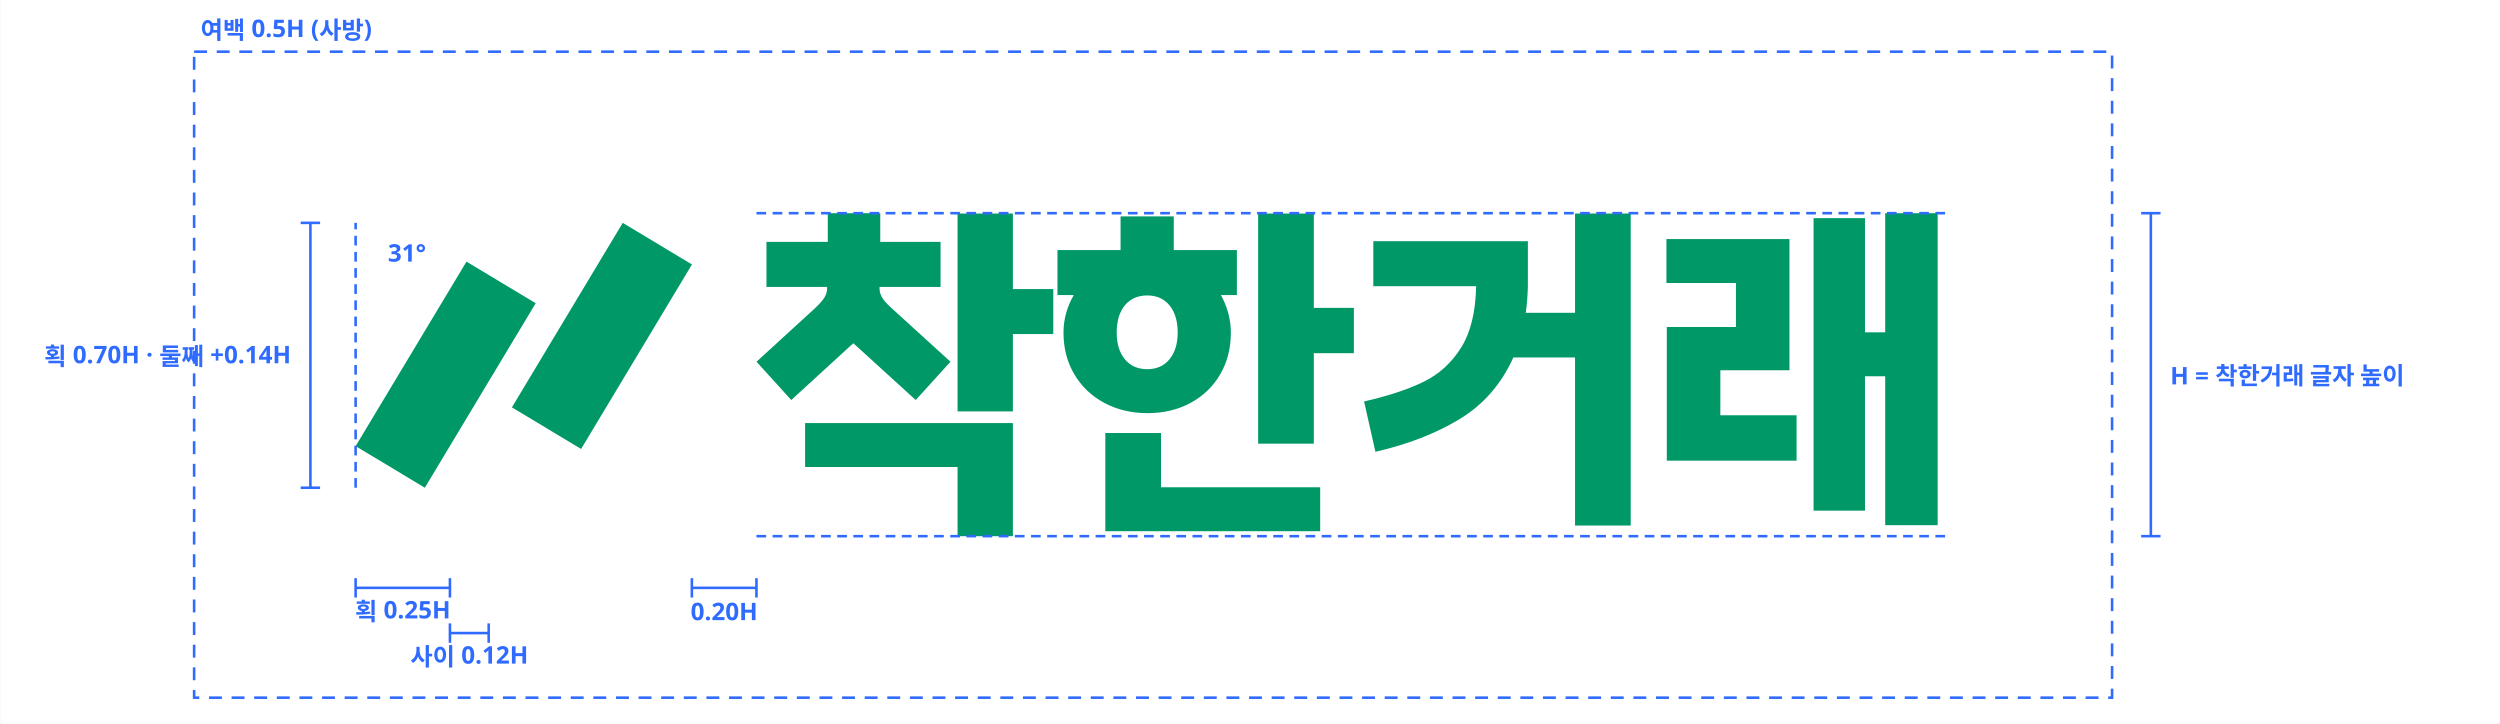
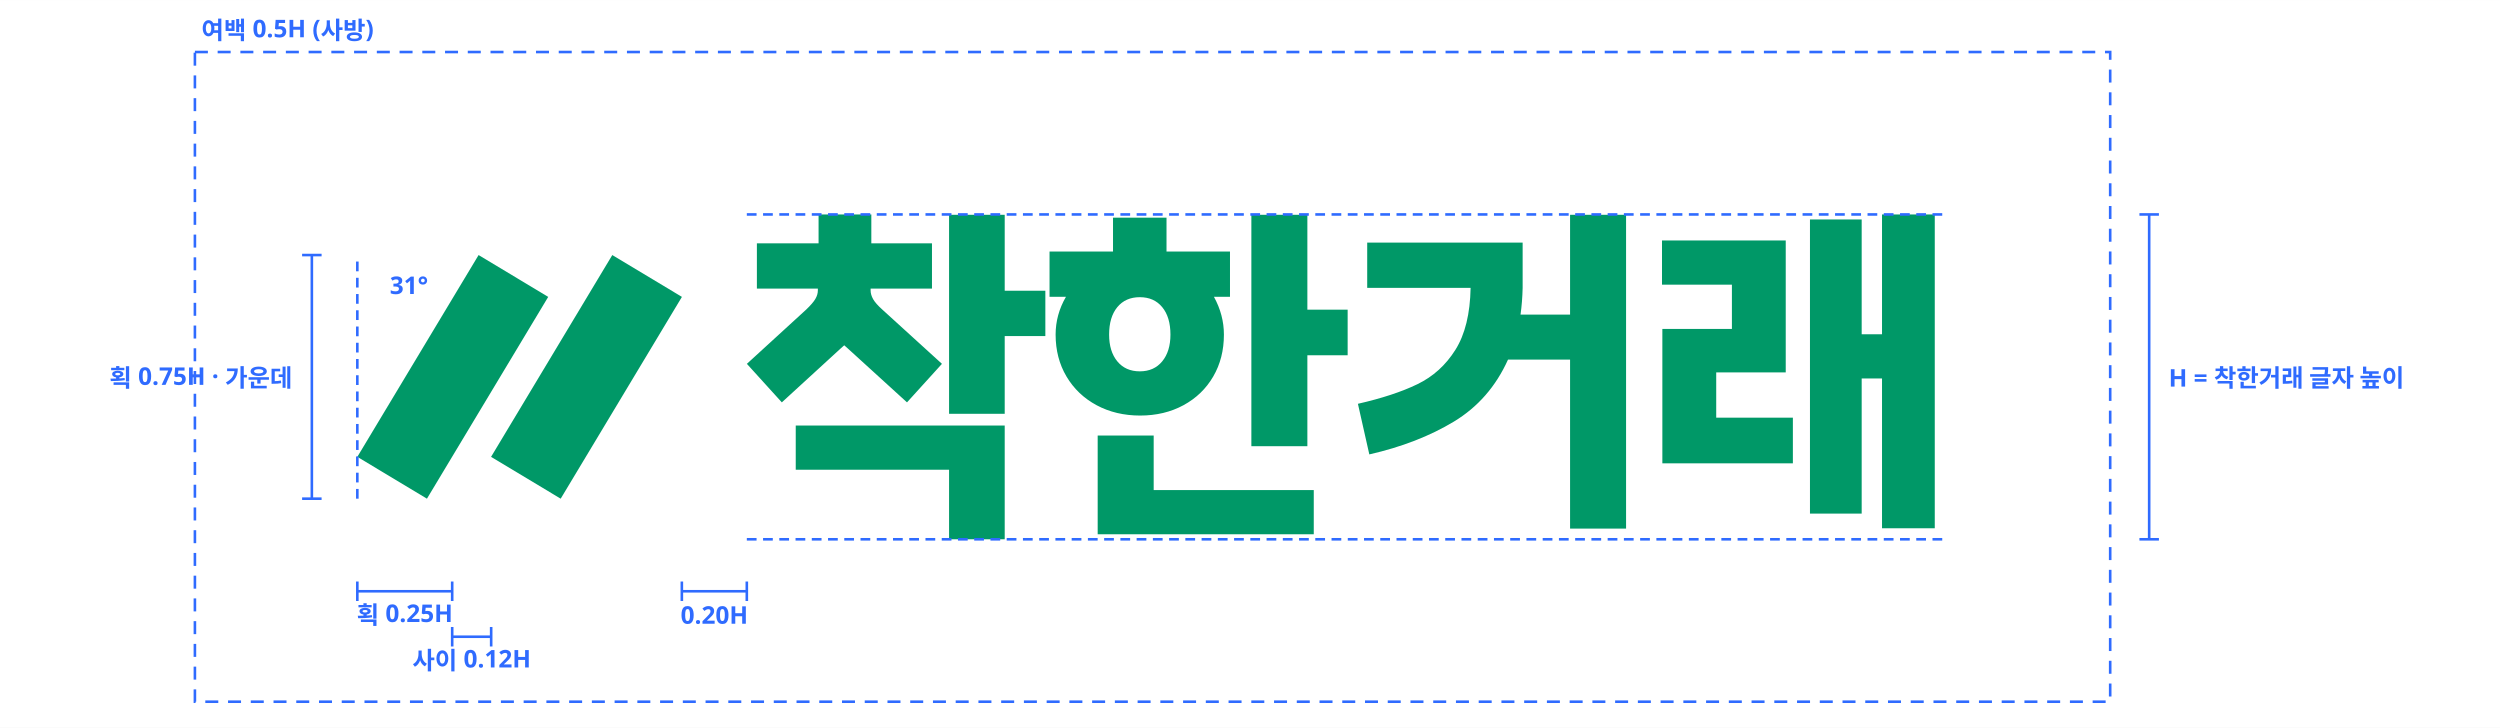
- <svg xmlns="http://www.w3.org/2000/svg" viewBox="-110.0 -66.0 773.8 224.0" width="1548" height="448">
-   <rect x="-110.0" y="-66.0" width="773.8" height="224.0" fill="#fff" />
+ <svg xmlns="http://www.w3.org/2000/svg" viewBox="-110.0 -66.0 769.6 224.0" width="1539" height="448">
+   <rect x="-110.0" y="-66.0" width="769.6" height="224.0" fill="#fff" />
  <g fill="#009867">
-     <path d="M0.00 72.12 L21.43 85.00 L55.75 27.88 L34.32 15.00 Z" />
-     <path d="M48.38 60.12 L69.81 73.00 L104.13 15.88 L82.70 3.00 Z" />
+     <path d="M0.00 74.62 L21.43 87.50 L58.76 25.38 L37.33 12.50 Z" />
+     <path d="M41.17 74.62 L62.60 87.50 L99.92 25.38 L78.49 12.50 Z" />
  </g>
-   <path fill="#009867" transform="translate(121.60 90.01)" d="M81.89 -89.9V-66.52H94.4V-52.58H81.89V-28.65H64.76V-89.9ZM81.89 -25.03V9.99H64.76V-11.42H17.56V-25.03ZM2.52 -44.02 20.75 -60.7Q22.83 -62.68 23.6 -64Q24.37 -65.31 24.37 -66.63V-67.18H5.6V-81.12H24.59V-90.01H40.83V-81.12H59.5V-67.18H40.61V-66.63Q40.61 -65.31 41.38 -63.94Q42.15 -62.57 44.24 -60.7L62.57 -44.02L51.81 -32.16L33.48 -48.85L32.49 -49.73L31.5 -48.85L13.28 -32.16ZM175.06 -89.9V-60.7H187.46V-46.65H175.06V-18.66H157.82V-89.9ZM127.75 -21.95V-5.16H177.03V8.45H110.51V-21.95ZM151.24 -64.65H146.3Q149.37 -59.06 149.37 -53.02Q149.37 -45.77 146.08 -40.12Q142.79 -34.47 136.91 -31.28Q131.04 -28.1 123.58 -28.1Q116.11 -28.1 110.18 -31.28Q104.26 -34.47 100.91 -40.12Q97.56 -45.77 97.56 -53.02Q97.56 -59.17 100.74 -64.65H95.69V-78.59H115.23V-89.02H131.7V-78.59H151.24ZM123.47 -41.71Q127.86 -41.71 130.38 -44.79Q132.91 -47.86 132.91 -53.02Q132.91 -58.4 130.38 -61.47Q127.86 -64.54 123.47 -64.54Q119.08 -64.54 116.55 -61.47Q114.03 -58.4 114.03 -53.02Q114.03 -47.86 116.55 -44.79Q119.08 -41.71 123.47 -41.71ZM255.93 -45.33H236.83Q231.24 -32.93 220.15 -26.23Q209.06 -19.54 194.13 -16.14L190.62 -31.72Q201.71 -34.25 208.95 -37.76Q216.2 -41.27 220.64 -48.35Q225.09 -55.43 225.31 -67.4H193.48V-81.34H241.33V-67.4Q241.23 -63.12 240.68 -59.17H255.93V-89.9H273.17V6.7H255.93ZM368.2 -90.01V6.59H351.96V-39.52H345.7V2.09H329.78V-88.47H345.7V-53.13H351.96V-90.01ZM322.32 -82V-41.38H300.92V-27.44H324.52V-13.39H284.34V-54.77H305.75V-68.39H284.23V-82Z" />
-   <rect x="-50.0" y="-50.0" width="593.8" height="200.0" fill="none" stroke="#2F6BFF" stroke-width=".8" stroke-dasharray="4 3" />
+   <path fill="#009867" transform="translate(117.40 90.01)" d="M81.89 -89.9V-66.52H94.4V-52.58H81.89V-28.65H64.76V-89.9ZM81.89 -25.03V9.99H64.76V-11.42H17.56V-25.03ZM2.52 -44.02 20.75 -60.7Q22.83 -62.68 23.6 -64Q24.37 -65.31 24.37 -66.63V-67.18H5.6V-81.12H24.59V-90.01H40.83V-81.12H59.5V-67.18H40.61V-66.63Q40.61 -65.31 41.38 -63.94Q42.15 -62.57 44.24 -60.7L62.57 -44.02L51.81 -32.16L33.48 -48.85L32.49 -49.73L31.5 -48.85L13.28 -32.16ZM175.06 -89.9V-60.7H187.46V-46.65H175.06V-18.66H157.82V-89.9ZM127.75 -21.95V-5.16H177.03V8.45H110.51V-21.95ZM151.24 -64.65H146.3Q149.37 -59.06 149.37 -53.02Q149.37 -45.77 146.08 -40.12Q142.79 -34.47 136.91 -31.28Q131.04 -28.1 123.58 -28.1Q116.11 -28.1 110.18 -31.28Q104.26 -34.47 100.91 -40.12Q97.56 -45.77 97.56 -53.02Q97.56 -59.17 100.74 -64.65H95.69V-78.59H115.23V-89.02H131.7V-78.59H151.24ZM123.47 -41.71Q127.86 -41.71 130.38 -44.79Q132.91 -47.86 132.91 -53.02Q132.91 -58.4 130.38 -61.47Q127.86 -64.54 123.47 -64.54Q119.08 -64.54 116.55 -61.47Q114.03 -58.4 114.03 -53.02Q114.03 -47.86 116.55 -44.79Q119.08 -41.71 123.47 -41.71ZM255.93 -45.33H236.83Q231.24 -32.93 220.15 -26.23Q209.06 -19.54 194.13 -16.14L190.62 -31.72Q201.71 -34.25 208.95 -37.76Q216.2 -41.27 220.64 -48.35Q225.09 -55.43 225.31 -67.4H193.48V-81.34H241.33V-67.4Q241.23 -63.12 240.68 -59.17H255.93V-89.9H273.17V6.7H255.93ZM368.2 -90.01V6.59H351.96V-39.52H345.7V2.09H329.78V-88.47H345.7V-53.13H351.96V-90.01ZM322.32 -82V-41.38H300.92V-27.44H324.52V-13.39H284.34V-54.77H305.75V-68.39H284.23V-82Z" />
+   <rect x="-50.0" y="-50.0" width="589.6" height="200.0" fill="none" stroke="#2F6BFF" stroke-width=".8" stroke-dasharray="4 3" />
  <text x="-48.0" y="-54.0" text-anchor="start" font-size="7.5" fill="#2F6BFF" font-family="Pretendard,Malgun Gothic,sans-serif" font-weight="700">여백 0.5H (사방)</text>
-   <line x1="124.1" y1="0.0" x2="493.8" y2="0.0" stroke="#2F6BFF" stroke-width=".8" stroke-dasharray="3 2" />
-   <line x1="124.1" y1="100.0" x2="493.8" y2="100.0" stroke="#2F6BFF" stroke-width=".8" stroke-dasharray="3 2" />
-   <line x1="555.8" y1="0.0" x2="555.8" y2="100.0" stroke="#2F6BFF" stroke-width=".8" />
-   <line x1="552.8" y1="0.0" x2="558.8" y2="0.0" stroke="#2F6BFF" stroke-width=".8" />
-   <line x1="552.8" y1="100.0" x2="558.8" y2="100.0" stroke="#2F6BFF" stroke-width=".8" />
-   <text x="561.8" y="53.0" text-anchor="start" font-size="7.5" fill="#2F6BFF" font-family="Pretendard,Malgun Gothic,sans-serif" font-weight="700">H = 착한거래 글자 높이</text>
-   <line x1="-14.0" y1="3.0" x2="-14.0" y2="85.0" stroke="#2F6BFF" stroke-width=".8" />
-   <line x1="-17.0" y1="3.0" x2="-11.0" y2="3.0" stroke="#2F6BFF" stroke-width=".8" />
-   <line x1="-17.0" y1="85.0" x2="-11.0" y2="85.0" stroke="#2F6BFF" stroke-width=".8" />
-   <text x="-20.0" y="47.0" text-anchor="end" font-size="7.5" fill="#2F6BFF" font-family="Pretendard,Malgun Gothic,sans-serif" font-weight="700">획 0.70H · 둘째 +0.14H</text>
-   <line x1="104.1" y1="116.0" x2="124.1" y2="116.0" stroke="#2F6BFF" stroke-width=".8" />
-   <line x1="104.1" y1="113.0" x2="104.1" y2="119.0" stroke="#2F6BFF" stroke-width=".8" />
-   <line x1="124.1" y1="113.0" x2="124.1" y2="119.0" stroke="#2F6BFF" stroke-width=".8" />
-   <text x="114.1" y="126.0" text-anchor="middle" font-size="7.5" fill="#2F6BFF" font-family="Pretendard,Malgun Gothic,sans-serif" font-weight="700">0.20H</text>
+   <line x1="119.9" y1="0.0" x2="489.6" y2="0.0" stroke="#2F6BFF" stroke-width=".8" stroke-dasharray="3 2" />
+   <line x1="119.9" y1="100.0" x2="489.6" y2="100.0" stroke="#2F6BFF" stroke-width=".8" stroke-dasharray="3 2" />
+   <line x1="551.6" y1="0.0" x2="551.6" y2="100.0" stroke="#2F6BFF" stroke-width=".8" />
+   <line x1="548.6" y1="0.0" x2="554.6" y2="0.0" stroke="#2F6BFF" stroke-width=".8" />
+   <line x1="548.6" y1="100.0" x2="554.6" y2="100.0" stroke="#2F6BFF" stroke-width=".8" />
+   <text x="557.6" y="53.0" text-anchor="start" font-size="7.5" fill="#2F6BFF" font-family="Pretendard,Malgun Gothic,sans-serif" font-weight="700">H = 착한거래 글자 높이</text>
+   <line x1="-14.0" y1="12.5" x2="-14.0" y2="87.5" stroke="#2F6BFF" stroke-width=".8" />
+   <line x1="-17.0" y1="12.5" x2="-11.0" y2="12.5" stroke="#2F6BFF" stroke-width=".8" />
+   <line x1="-17.0" y1="87.5" x2="-11.0" y2="87.5" stroke="#2F6BFF" stroke-width=".8" />
+   <text x="-20.0" y="53.0" text-anchor="end" font-size="7.5" fill="#2F6BFF" font-family="Pretendard,Malgun Gothic,sans-serif" font-weight="700">획 0.75H · 가운데</text>
+   <line x1="99.9" y1="116.0" x2="119.9" y2="116.0" stroke="#2F6BFF" stroke-width=".8" />
+   <line x1="99.9" y1="113.0" x2="99.9" y2="119.0" stroke="#2F6BFF" stroke-width=".8" />
+   <line x1="119.9" y1="113.0" x2="119.9" y2="119.0" stroke="#2F6BFF" stroke-width=".8" />
+   <text x="109.9" y="126.0" text-anchor="middle" font-size="7.5" fill="#2F6BFF" font-family="Pretendard,Malgun Gothic,sans-serif" font-weight="700">0.20H</text>
  <line x1="0.0" y1="116.0" x2="29.2" y2="116.0" stroke="#2F6BFF" stroke-width=".8" />
  <line x1="0.0" y1="113.0" x2="0.0" y2="119.0" stroke="#2F6BFF" stroke-width=".8" />
  <line x1="29.2" y1="113.0" x2="29.2" y2="119.0" stroke="#2F6BFF" stroke-width=".8" />
  <text x="14.6" y="126.0" text-anchor="middle" font-size="7.5" fill="#2F6BFF" font-family="Pretendard,Malgun Gothic,sans-serif" font-weight="700">획 0.25H</text>
  <line x1="29.2" y1="130.0" x2="41.2" y2="130.0" stroke="#2F6BFF" stroke-width=".8" />
  <line x1="29.2" y1="127.0" x2="29.2" y2="133.0" stroke="#2F6BFF" stroke-width=".8" />
  <line x1="41.2" y1="127.0" x2="41.2" y2="133.0" stroke="#2F6BFF" stroke-width=".8" />
  <text x="35.2" y="140.0" text-anchor="middle" font-size="7.5" fill="#2F6BFF" font-family="Pretendard,Malgun Gothic,sans-serif" font-weight="700">사이 0.12H</text>
-   <line x1="0.0" y1="85.0" x2="0.0" y2="3.0" stroke="#2F6BFF" stroke-width=".8" stroke-dasharray="3 2" />
-   <text x="10.0" y="15.0" text-anchor="start" font-size="7.5" fill="#2F6BFF" font-family="Pretendard,Malgun Gothic,sans-serif" font-weight="700">31°</text>
+   <line x1="0.0" y1="87.5" x2="0.0" y2="12.5" stroke="#2F6BFF" stroke-width=".8" stroke-dasharray="3 2" />
+   <text x="10.0" y="24.5" text-anchor="start" font-size="7.5" fill="#2F6BFF" font-family="Pretendard,Malgun Gothic,sans-serif" font-weight="700">31°</text>
</svg>
